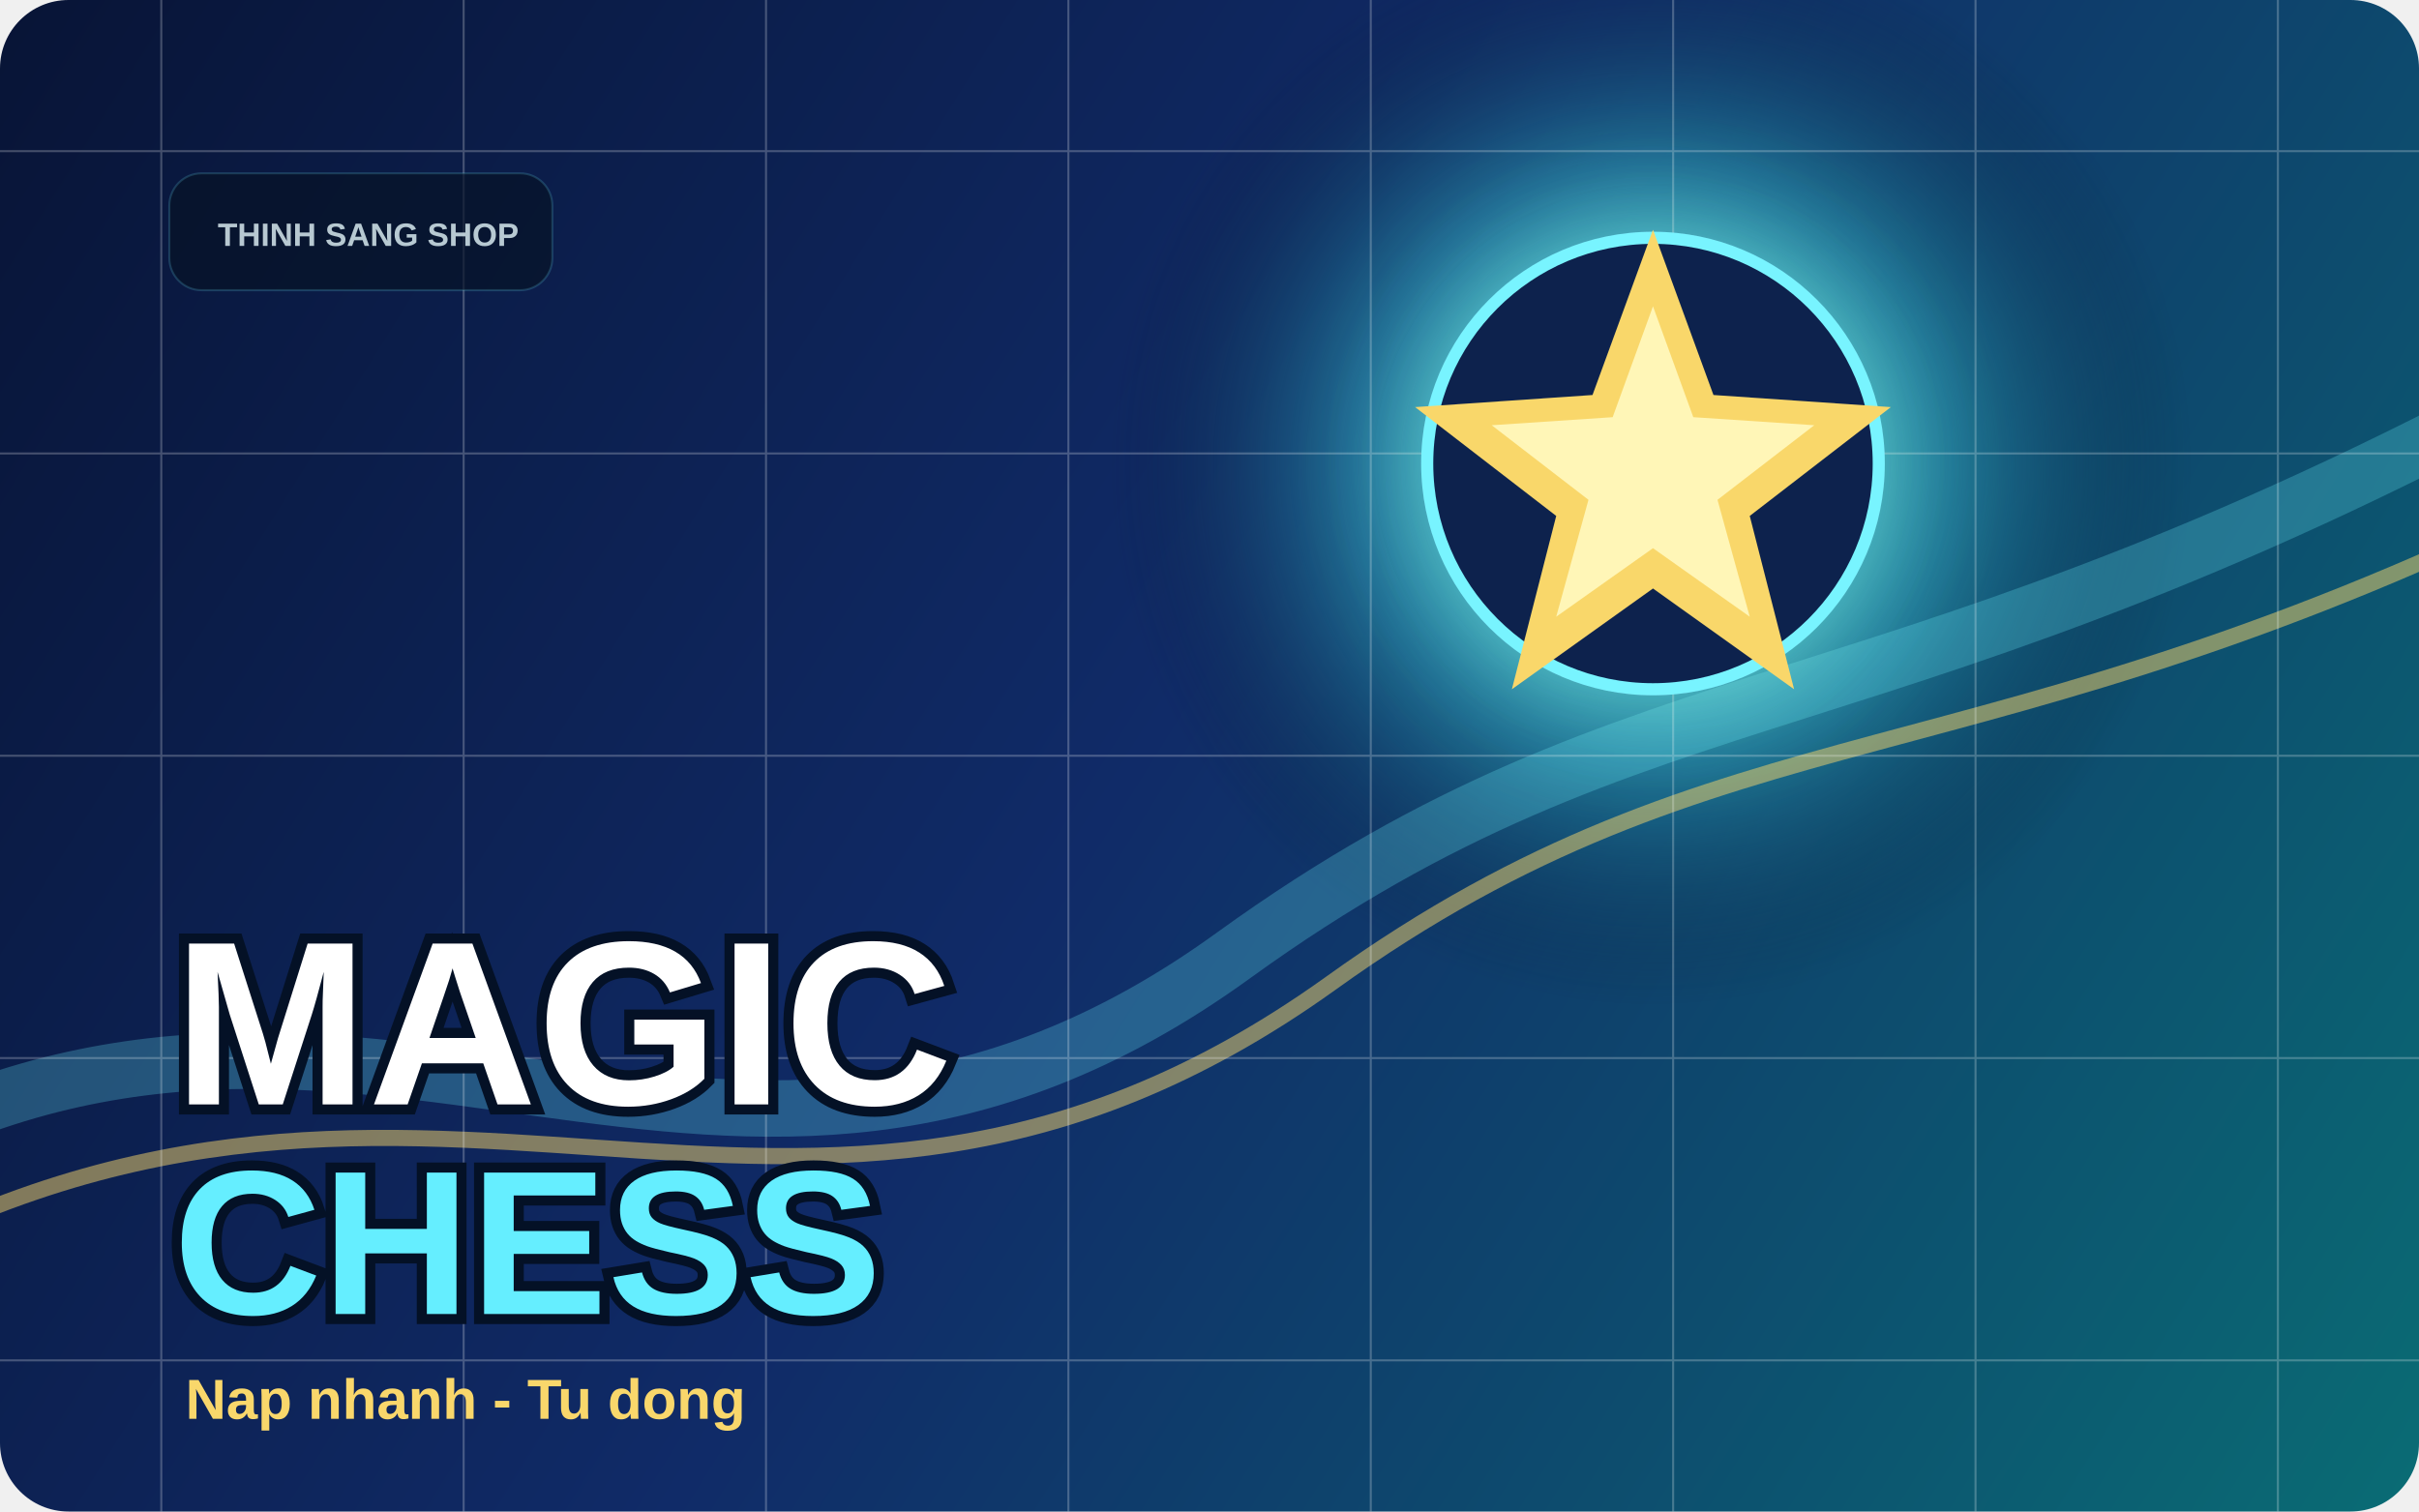
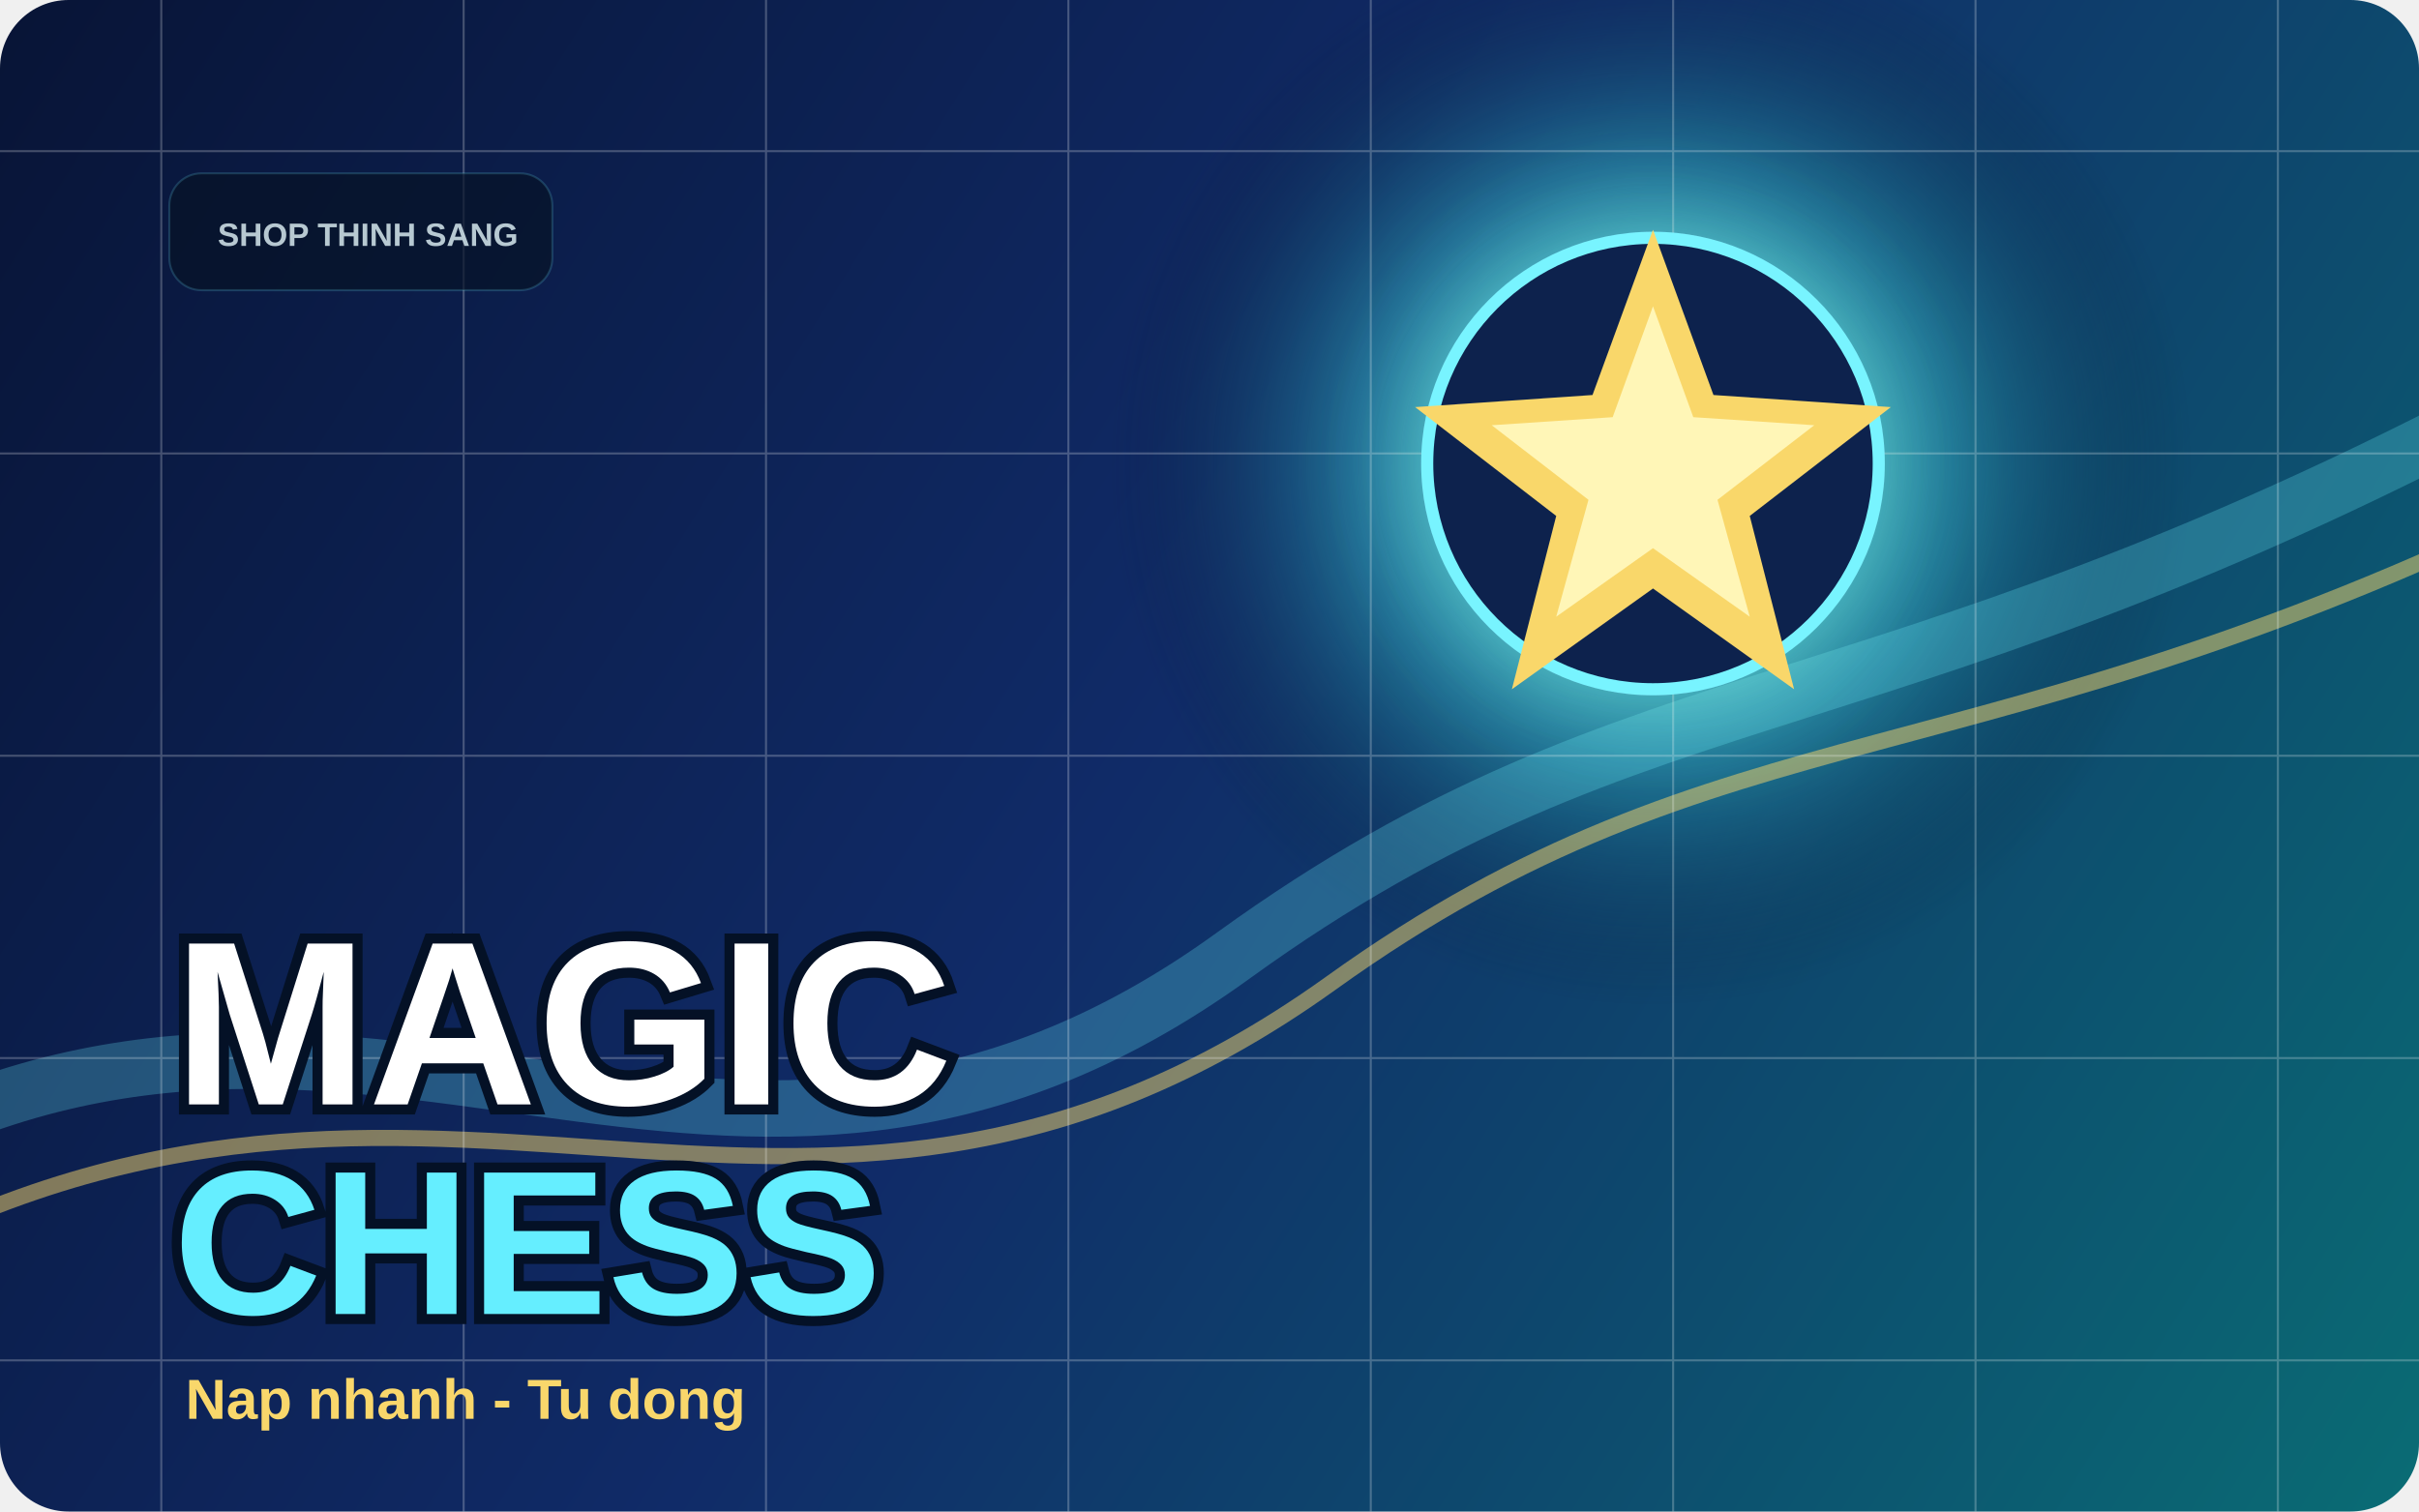
<svg xmlns="http://www.w3.org/2000/svg" width="1200" height="750" viewBox="0 0 1200 750" fill="none">
  <defs>
    <linearGradient id="bg" x1="0" y1="0" x2="1200" y2="750" gradientUnits="userSpaceOnUse">
      <stop stop-color="#081436" />
      <stop offset="0.48" stop-color="#102b68" />
      <stop offset="1" stop-color="#0a6c74" />
    </linearGradient>
    <radialGradient id="orb" cx="0" cy="0" r="1" gradientUnits="userSpaceOnUse" gradientTransform="translate(820 230) rotate(90) scale(270)">
      <stop stop-color="#f9d76b" />
      <stop offset="0.36" stop-color="#38e6ff" stop-opacity="0.78" />
      <stop offset="1" stop-color="#071326" stop-opacity="0" />
    </radialGradient>
    <filter id="glow" x="-30%" y="-30%" width="160%" height="160%" color-interpolation-filters="sRGB">
      <feDropShadow dx="0" dy="0" stdDeviation="12" flood-color="#38e6ff" flood-opacity="0.75" />
      <feDropShadow dx="0" dy="0" stdDeviation="28" flood-color="#f9d76b" flood-opacity="0.28" />
    </filter>
  </defs>
  <rect width="1200" height="750" rx="34" fill="url(#bg)" />
  <rect width="1200" height="750" rx="34" fill="url(#orb)" />
  <path d="M-80 582C180 430 358 658 612 474C818 325 934 370 1280 180" stroke="#6ff5ff" stroke-width="28" stroke-opacity="0.25" fill="none" />
  <path d="M-90 642C208 462 392 680 660 488C856 347 980 392 1280 242" stroke="#f9d76b" stroke-width="8" stroke-opacity="0.5" fill="none" />
  <g opacity="0.24">
    <path d="M80 0V750M230 0V750M380 0V750M530 0V750M680 0V750M830 0V750M980 0V750M1130 0V750" stroke="#ffffff" />
    <path d="M0 75H1200M0 225H1200M0 375H1200M0 525H1200M0 675H1200" stroke="#ffffff" />
  </g>
  <g filter="url(#glow)">
    <circle cx="820" cy="230" r="112" fill="#10244d" stroke="#78f4ff" stroke-width="6" />
    <path d="M820 114L850 196L938 202L868 256L890 342L820 292L750 342L772 256L702 202L790 196L820 114Z" fill="#f9d76b" />
    <path d="M820 152L840 207L900 211L852 248L868 306L820 272L772 306L788 248L740 211L800 207L820 152Z" fill="#fff6b7" />
  </g>
  <g transform="translate(84 86)">
    <rect width="190" height="58" rx="16" fill="#061226" fill-opacity="0.68" stroke="#72f0ff" stroke-opacity="0.18" />
-     <text x="24" y="36" font-family="Arial, sans-serif" font-size="16" font-weight="800" fill="#e8fbff" opacity="0.78">THINH SANG SHOP</text>
+     <text x="24" y="36" font-family="Arial, sans-serif" font-size="16" font-weight="800" fill="#e8fbff" opacity="0.78">SHOP THINH SANG</text>
  </g>
  <text x="86" y="548" font-family="Arial Black, Arial, sans-serif" font-size="116" font-weight="900" fill="#ffffff" stroke="#041126" stroke-width="10" paint-order="stroke fill">MAGIC</text>
  <text x="86" y="652" font-family="Arial Black, Arial, sans-serif" font-size="102" font-weight="900" fill="#65eeff" stroke="#041126" stroke-width="10" paint-order="stroke fill">CHESS</text>
  <text x="92" y="704" font-family="Arial, sans-serif" font-size="28" font-weight="800" fill="#f9d76b">Nap nhanh - Tu dong</text>
</svg>
